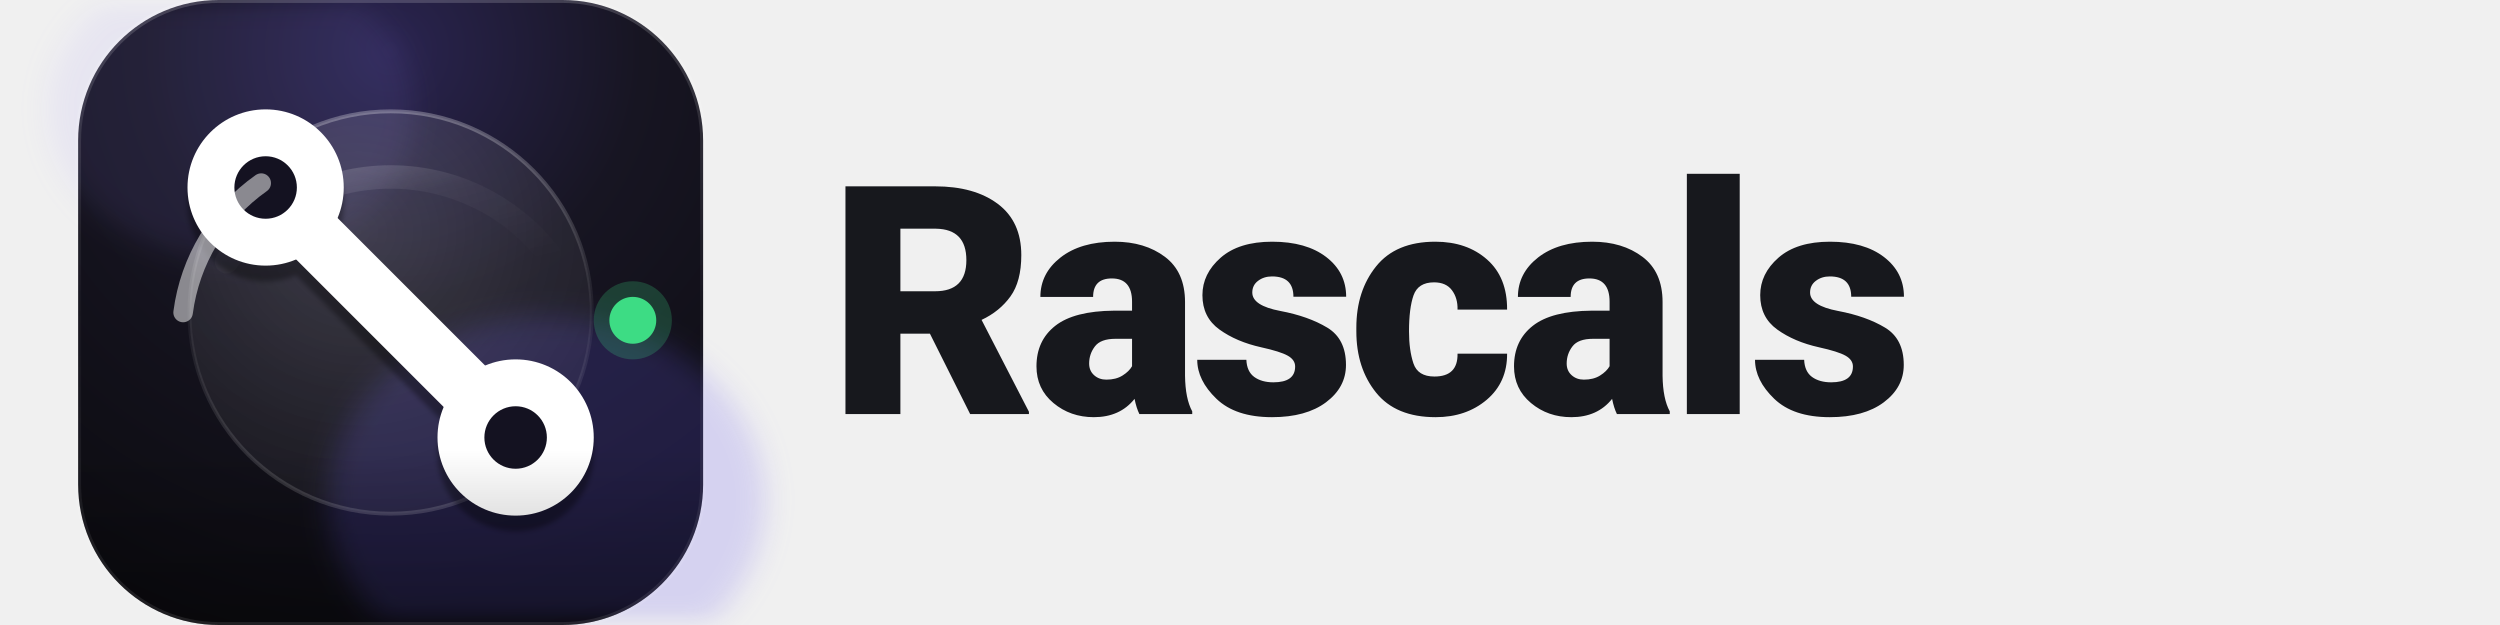
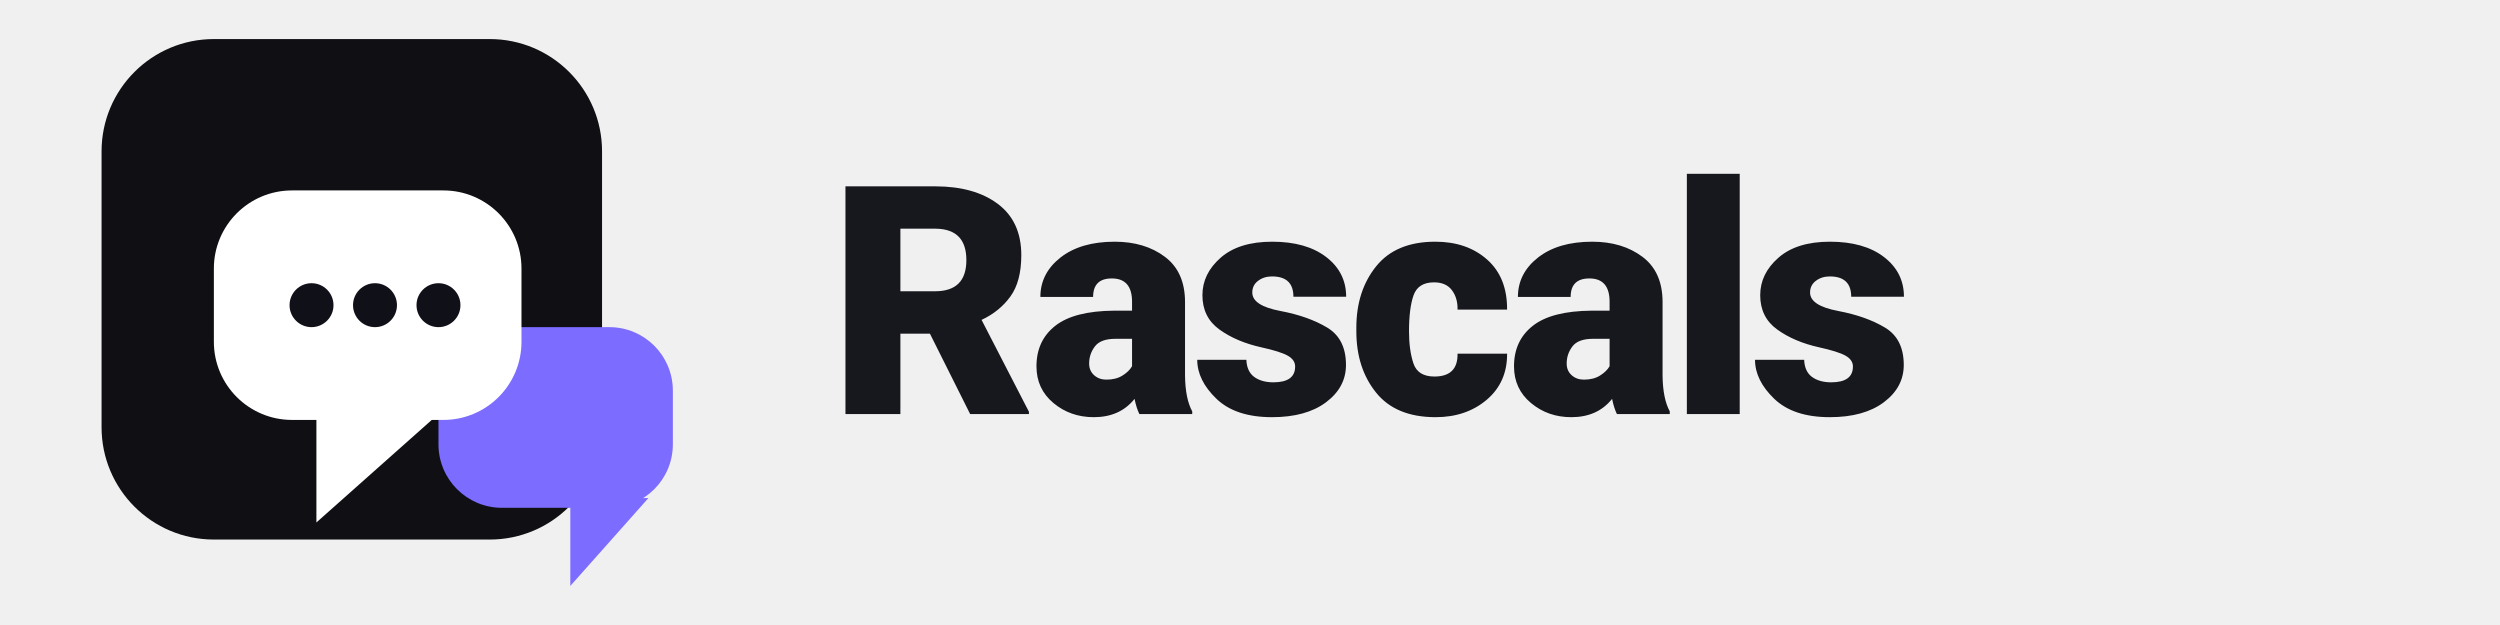
<svg xmlns="http://www.w3.org/2000/svg" viewBox="0 0 640 160" width="640" height="160" role="img" aria-label="Rascals">
-   <defs>
-     <radialGradient id="f-tile" cx="0.5" cy="0.08" r="1.15">
-       <stop offset="0" stop-color="#2a2450" />
-       <stop offset="0.35" stop-color="#171522" />
-       <stop offset="1" stop-color="#08080a" />
-     </radialGradient>
-     <radialGradient id="f-lens" cx="0.42" cy="0.3" r="0.9">
-       <stop offset="0" stop-color="#ffffff" stop-opacity="0.16" />
-       <stop offset="0.55" stop-color="#ffffff" stop-opacity="0.07" />
-       <stop offset="1" stop-color="#ffffff" stop-opacity="0.02" />
-     </radialGradient>
-     <linearGradient id="f-spec" x1="0" y1="0" x2="0.9" y2="1">
-       <stop offset="0" stop-color="#ffffff" stop-opacity="0.35" />
-       <stop offset="0.4" stop-color="#ffffff" stop-opacity="0.08" />
-       <stop offset="1" stop-color="#ffffff" stop-opacity="0" />
-     </linearGradient>
-     <linearGradient id="f-edge" x1="0" y1="0" x2="0" y2="1">
-       <stop offset="0" stop-color="#ffffff" stop-opacity="0.28" />
-       <stop offset="0.5" stop-color="#ffffff" stop-opacity="0.04" />
-       <stop offset="1" stop-color="#ffffff" stop-opacity="0.16" />
-     </linearGradient>
-     <linearGradient id="f-bottom" x1="0" y1="0" x2="0" y2="1">
-       <stop offset="0.72" stop-color="#000000" stop-opacity="0" />
-       <stop offset="1" stop-color="#000000" stop-opacity="0.30" />
-     </linearGradient>
-     <filter id="f-soft" x="-40%" y="-40%" width="180%" height="180%">
-       <feGaussianBlur stdDeviation="3.5" />
-     </filter>
-     <filter id="f-blur" x="-40%" y="-40%" width="180%" height="180%">
-       <feGaussianBlur stdDeviation="1" />
-     </filter>
-   </defs>
-   <g transform="translate(4,0) scale(1.0)">
-     <rect x="16" y="0" width="160" height="160" rx="36" fill="url(#f-tile)" />
-     <ellipse cx="136" cy="128" rx="56" ry="47" fill="#6b5cf0" opacity="0.20" filter="url(#f-soft)" />
-     <ellipse cx="55" cy="28" rx="47" ry="38" fill="#9b8bff" opacity="0.10" filter="url(#f-soft)" />
-     <circle cx="96" cy="80" r="51.5" fill="url(#f-lens)" />
-     <circle cx="96" cy="80" r="51.5" fill="none" stroke="url(#f-edge)" stroke-width="1" />
-     <path d="M 54 67 A 51.5 51.5 0 0 1 138 67" fill="none" stroke="url(#f-spec)" stroke-width="6" stroke-linecap="round" opacity="0.55" />
-     <g transform="translate(96,80) scale(0.625)">
-       <g filter="url(#f-blur)" opacity="0.35" transform="translate(0,6.4)">
-         <path d="M-51.2 -51.2 L51.2 51.2" stroke="#000000" stroke-width="24" stroke-linecap="round" fill="none" />
-         <circle cx="-51.2" cy="-51.2" r="32" fill="#000000" />
-         <circle cx="51.2" cy="51.2" r="32" fill="#000000" />
+   <g transform="translate(16,0) scale(0.625)">
+     <rect x="16" y="16" width="205" height="205" rx="46" fill="#0f0f14" />
+     <g transform="translate(28,28)">
+       <g fill="#7c6cff">
+         <rect x="126" y="106" width="96" height="74" rx="26" />
+         <path d="M180 176 L180 212 L212 176 Z" />
      </g>
-       <path d="M-51.2 -51.2 L51.2 51.2" stroke="#ffffff" stroke-width="24" stroke-linecap="round" fill="none" />
-       <circle cx="-51.2" cy="-51.2" r="32" fill="#ffffff" />
-       <circle cx="51.2" cy="51.2" r="32" fill="#ffffff" />
-       <circle cx="-51.2" cy="-51.2" r="12.8" fill="#141221" />
-       <circle cx="51.2" cy="51.2" r="12.8" fill="#141221" />
-       <circle cx="99.2" cy="3.2" r="16" fill="#3ddc84" opacity="0.22" />
-       <circle cx="99.2" cy="3.2" r="9.6" fill="#3ddc84" />
-       <path d="M -85 0 A 77 77 0 0 1 -53 -53" fill="none" stroke="#ffffff" stroke-width="8" stroke-linecap="round" opacity="0.5" />
+       <g fill="#ffffff">
+         <rect x="34" y="50" width="126" height="94" rx="32" />
+         <path d="M76 138 L76 186 L130 138 Z" />
+       </g>
+       <circle cx="74" cy="97" r="9" fill="#101018" />
+       <circle cx="100" cy="97" r="9" fill="#101018" />
+       <circle cx="126" cy="97" r="9" fill="#101018" />
    </g>
-     <rect x="16" y="0" width="160" height="160" rx="36" fill="url(#f-bottom)" />
-     <rect x="16" y="0" width="160" height="160" rx="36" fill="none" stroke="url(#f-edge)" stroke-width="1.5" opacity="0.6" />
  </g>
  <text x="212" y="106" font-family="ui-sans-serif, system-ui, 'Segoe UI', Roboto, Helvetica, Arial, sans-serif" font-size="82" font-weight="800" letter-spacing="-2" fill="#17181d">Rascals</text>
</svg>
